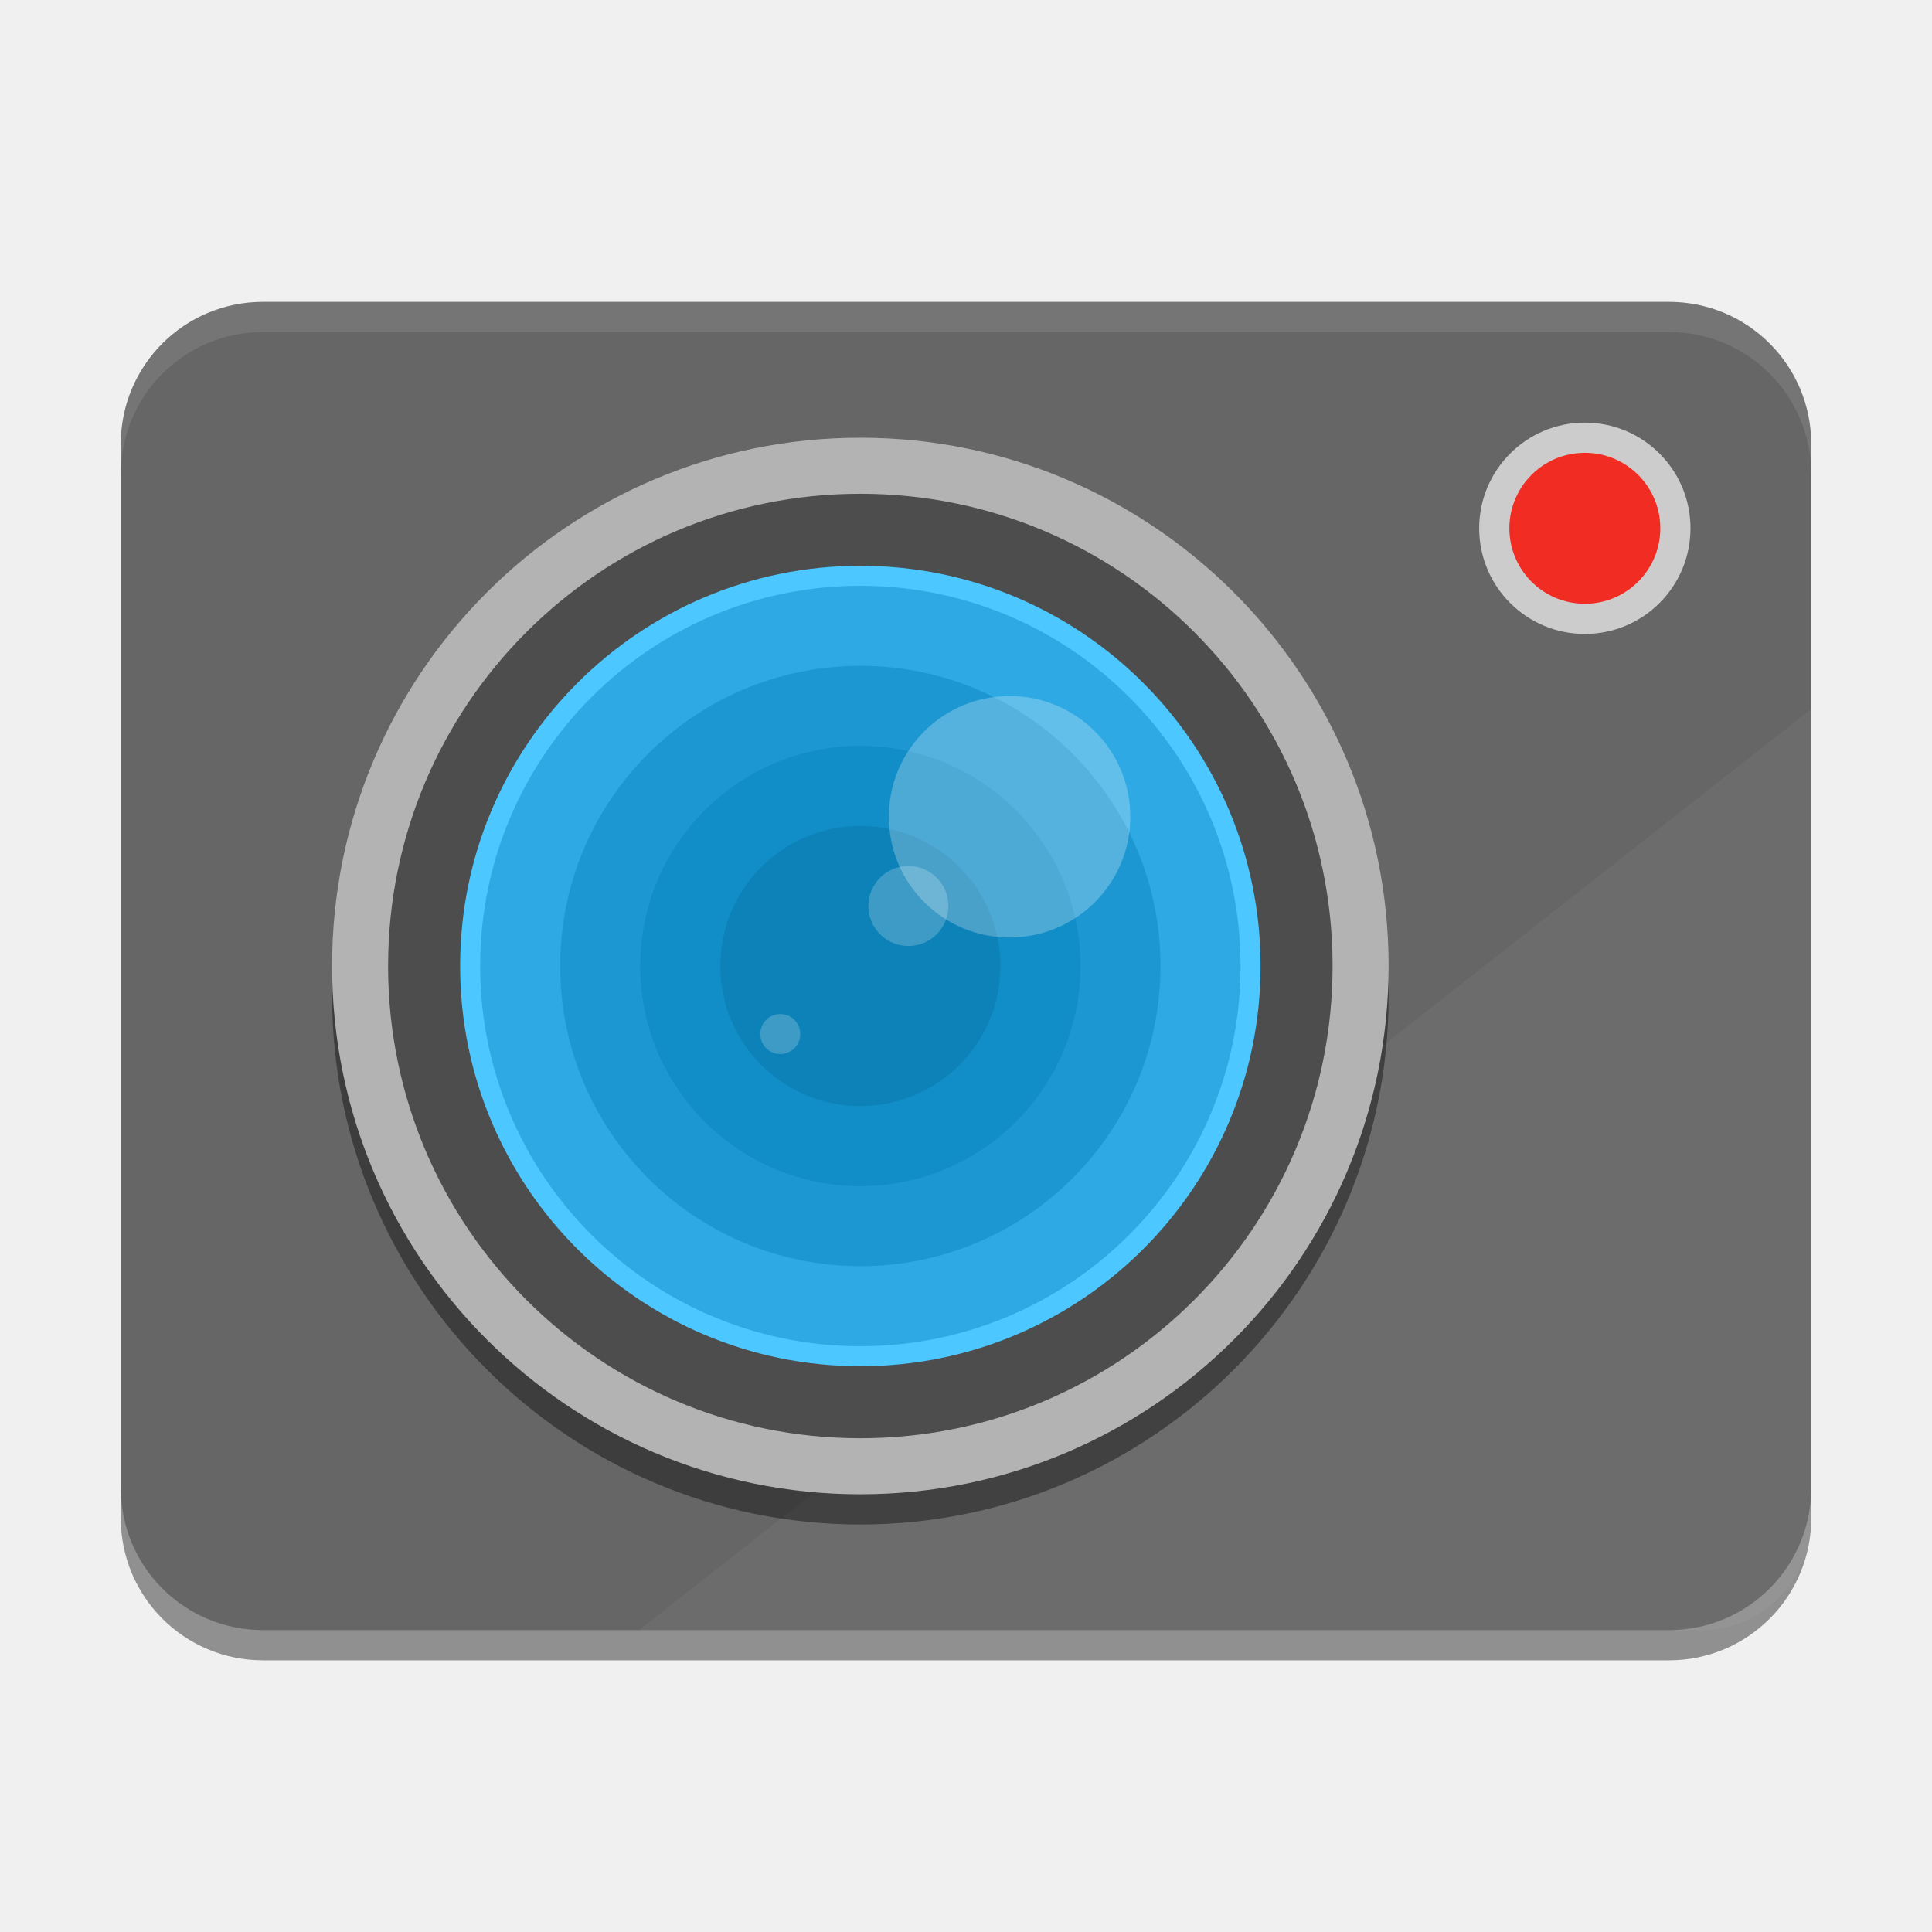
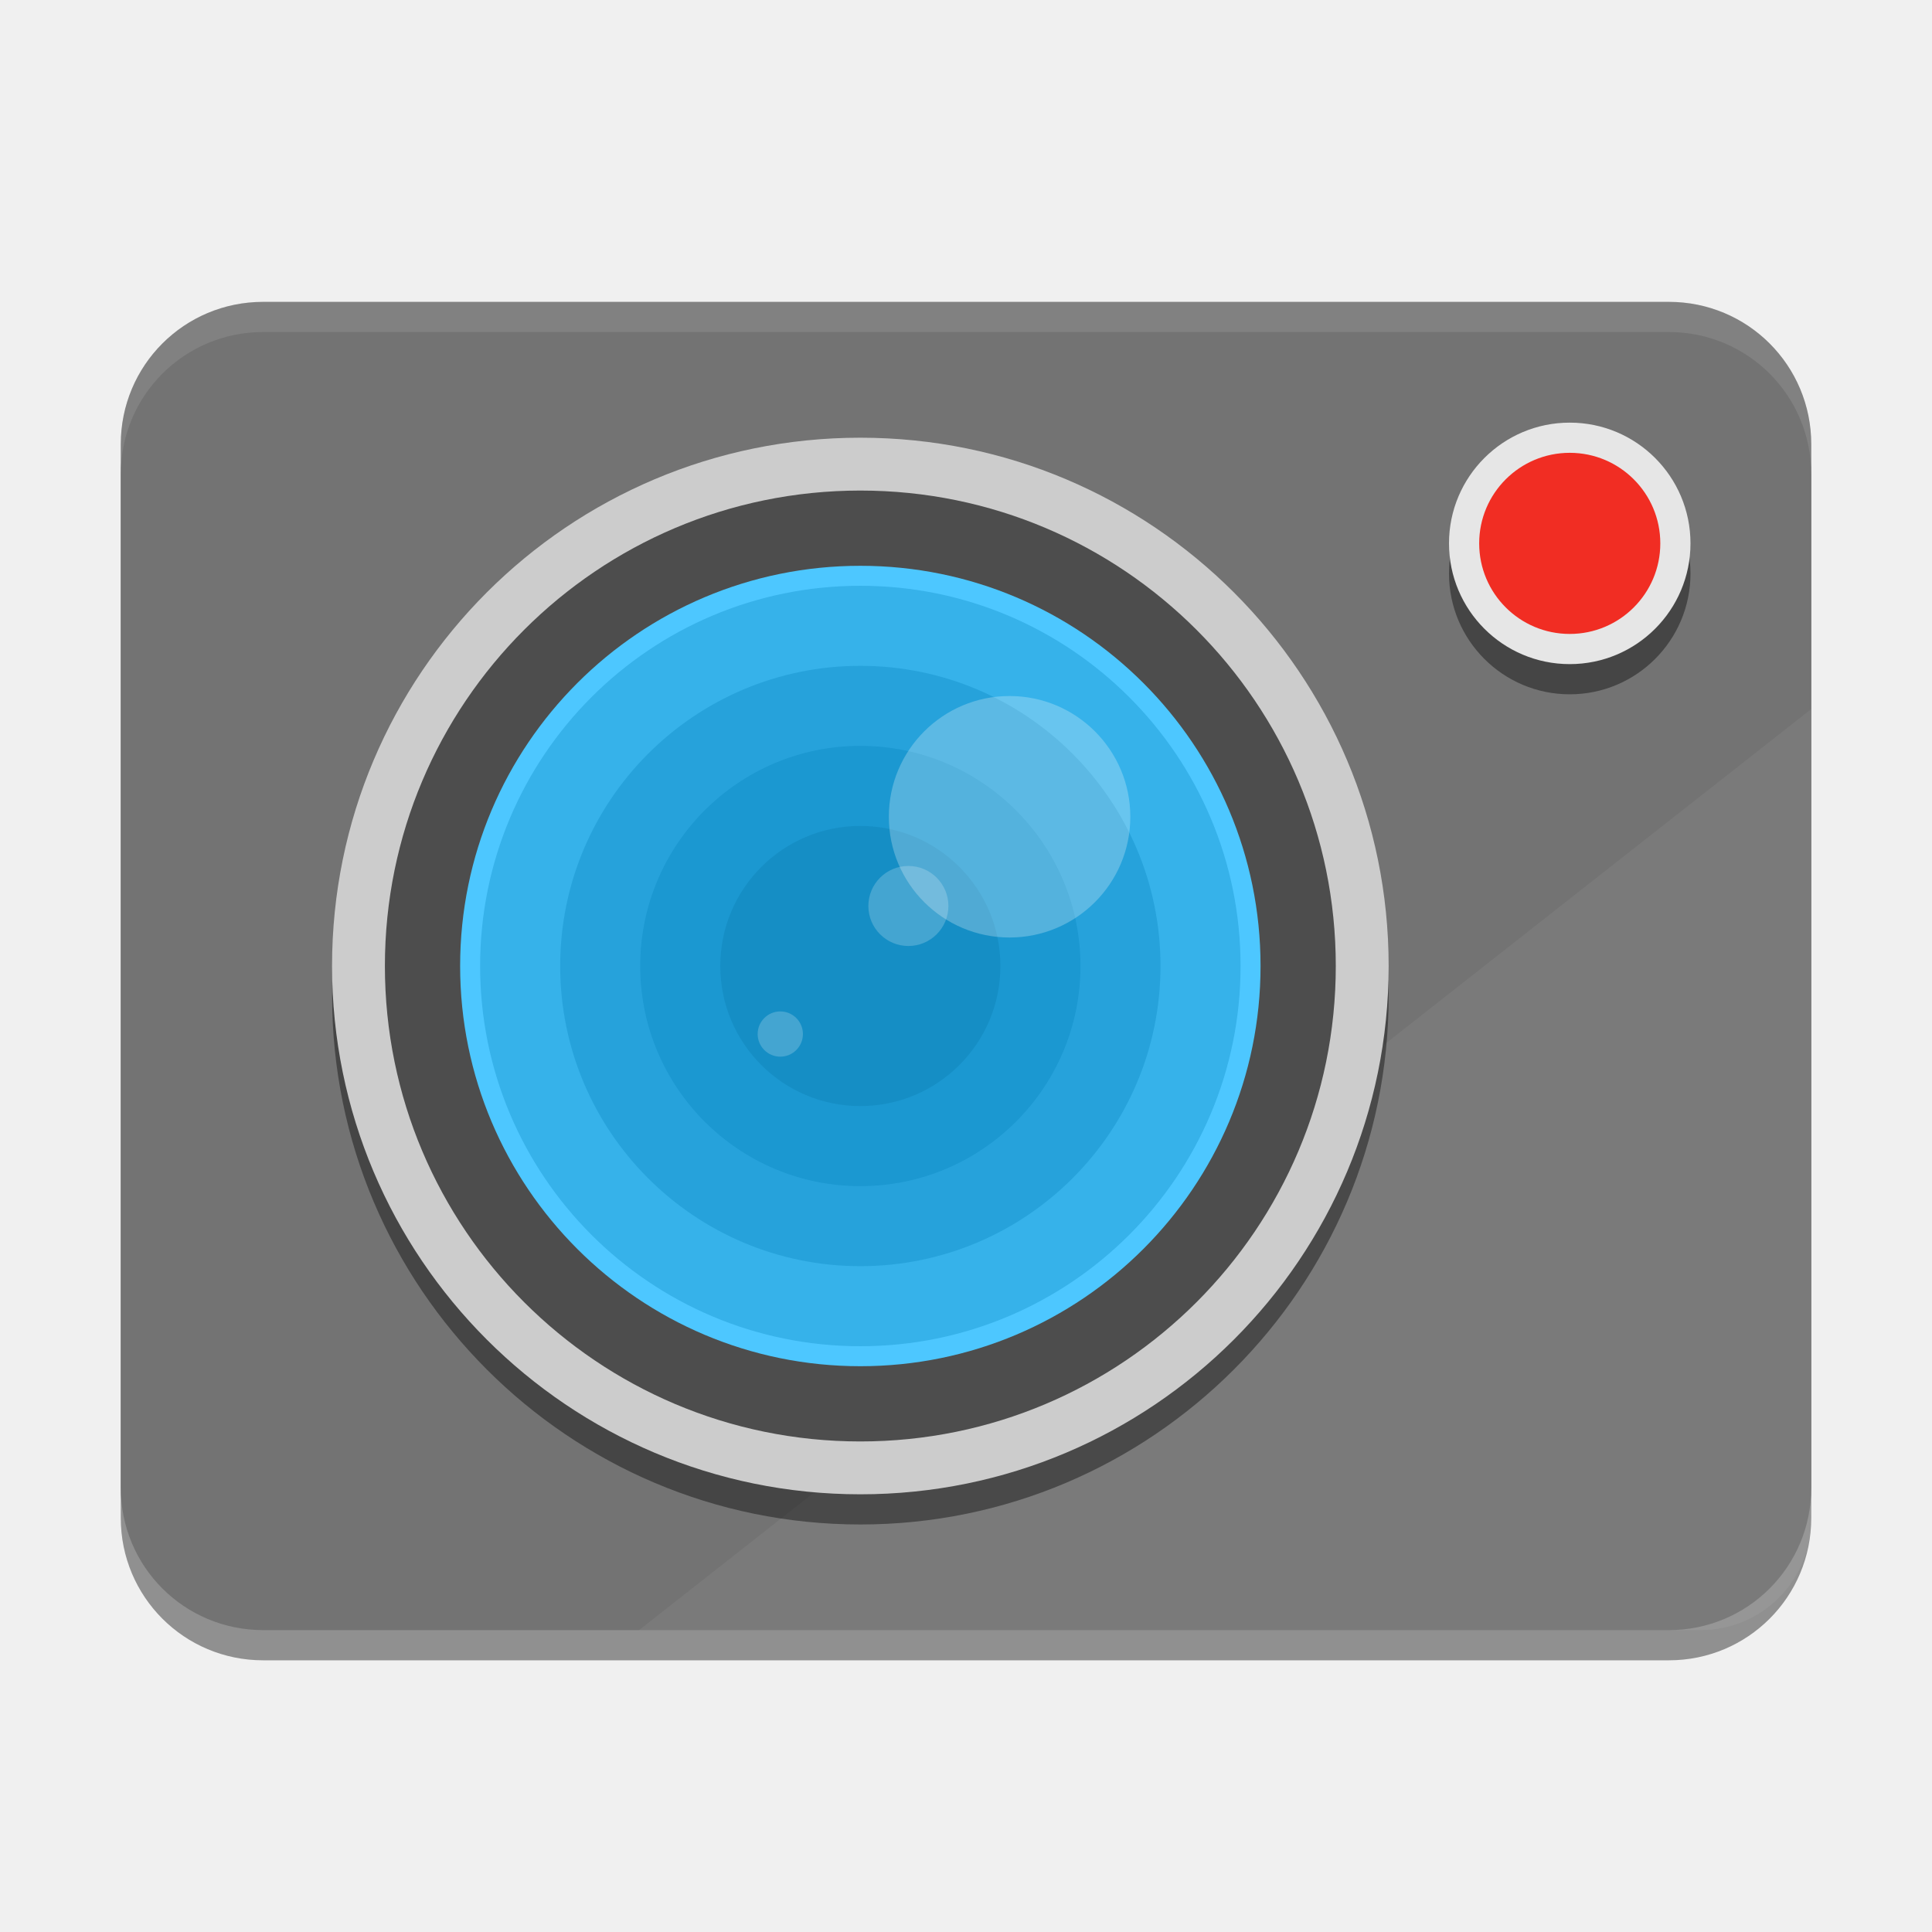
<svg xmlns="http://www.w3.org/2000/svg" id="svg8" version="1.1" viewBox="0 0 67.733 67.733" height="256" width="256">
  <defs id="defs2" />
  <g id="layer1" style="display:inline">
    <g id="layer10" style="display:inline;opacity:0.4">
      <path id="path1156" style="display:inline;fill:#000000;fill-opacity:1;stroke-width:0.025;stroke-miterlimit:4;stroke-dasharray:none;paint-order:stroke fill markers" d="m 9.226,11.642 c -2.766,0 -4.992,2.227 -4.992,4.992 V 28.575 v 12.7 11.941 c 0,2.766 2.227,4.992 4.992,4.992 H 58.508 c 2.766,0 4.992,-2.227 4.992,-4.992 V 41.275 28.575 16.634 c 0,-2.766 -2.227,-4.992 -4.992,-4.992 z" />
    </g>
    <g style="display:inline" id="g1174">
-       <path id="rect1168" style="display:inline;fill:#666666;fill-opacity:1;stroke-width:0.025;stroke-miterlimit:4;stroke-dasharray:none;paint-order:stroke fill markers" d="m 9.226,10.583 c -2.766,0 -4.992,2.227 -4.992,4.992 v 11.941 12.7 11.941 c 0,2.766 2.227,4.992 4.992,4.992 H 58.508 c 2.766,0 4.992,-2.227 4.992,-4.992 v -11.941 -12.7 -11.941 c 0,-2.766 -2.227,-4.992 -4.992,-4.992 z" />
+       <path id="rect1168" style="display:inline;fill:#737373;fill-opacity:1;stroke-width:0.025;stroke-miterlimit:4;stroke-dasharray:none;paint-order:stroke fill markers" d="m 9.226,10.583 c -2.766,0 -4.992,2.227 -4.992,4.992 v 11.941 12.7 11.941 c 0,2.766 2.227,4.992 4.992,4.992 H 58.508 c 2.766,0 4.992,-2.227 4.992,-4.992 v -11.941 -12.7 -11.941 c 0,-2.766 -2.227,-4.992 -4.992,-4.992 z" />
    </g>
    <g id="layer2" style="opacity:0.1">
      <path id="path1159" style="display:inline;fill:#ffffff;fill-opacity:1;stroke-width:0.025;stroke-miterlimit:4;stroke-dasharray:none;paint-order:stroke fill markers" d="m 9.226,10.583 c -2.766,0 -4.992,2.227 -4.992,4.992 v 1.058 c 0,-2.766 2.227,-4.992 4.992,-4.992 H 58.508 c 2.766,0 4.992,2.227 4.992,4.992 v -1.058 c 0,-2.766 -2.227,-4.992 -4.992,-4.992 z" />
-       <path id="path939" style="display:inline;opacity:0.4;fill:#ffffff;fill-opacity:1;stroke:none;stroke-width:0.941;stroke-linecap:round;stroke-linejoin:round;stroke-miterlimit:4;stroke-dasharray:none;paint-order:markers fill stroke" d="m 63.5,24.858 -20.549,16.146 -20.549,16.146 h 37.216 c 2.151,0 3.882,-1.732 3.882,-3.882 v -9.285 -9.876 z" />
+       <path id="path939" style="display:inline;opacity:0.5;fill:#ffffff;fill-opacity:1;stroke:none;stroke-width:0.941;stroke-linecap:round;stroke-linejoin:round;stroke-miterlimit:4;stroke-dasharray:none;paint-order:markers fill stroke" d="m 63.5,24.858 -20.549,16.146 -20.549,16.146 h 37.216 c 2.151,0 3.882,-1.732 3.882,-3.882 v -9.285 -9.876 z" />
    </g>
  </g>
  <g id="g1156" style="display:inline">
-     <path id="path932" style="color:#000000;font-style:normal;font-variant:normal;font-weight:normal;font-stretch:normal;font-size:medium;line-height:normal;font-family:sans-serif;font-variant-ligatures:normal;font-variant-position:normal;font-variant-caps:normal;font-variant-numeric:normal;font-variant-alternates:normal;font-variant-east-asian:normal;font-feature-settings:normal;font-variation-settings:normal;text-indent:0;text-align:start;text-decoration:none;text-decoration-line:none;text-decoration-style:solid;text-decoration-color:#000000;letter-spacing:normal;word-spacing:normal;text-transform:none;writing-mode:lr-tb;direction:ltr;text-orientation:mixed;dominant-baseline:auto;baseline-shift:baseline;text-anchor:start;white-space:normal;shape-padding:0;shape-margin:0;inline-size:0;clip-rule:nonzero;display:inline;overflow:visible;visibility:visible;opacity:0.4;isolation:auto;mix-blend-mode:normal;color-interpolation:sRGB;color-interpolation-filters:linearRGB;solid-color:#000000;solid-opacity:1;vector-effect:none;fill:#000000;fill-opacity:1;fill-rule:nonzero;stroke:none;stroke-width:1.964;stroke-linecap:round;stroke-linejoin:round;stroke-miterlimit:4;stroke-dasharray:none;stroke-dashoffset:0;stroke-opacity:1;paint-order:markers fill stroke;color-rendering:auto;image-rendering:auto;shape-rendering:auto;text-rendering:auto;enable-background:accumulate;stop-color:#000000" d="m 30.162,16.403 c -10.217,0 -18.519,8.305 -18.519,18.522 0,10.217 8.302,18.521 18.519,18.521 10.217,0 18.522,-8.304 18.522,-18.521 0,-10.217 -8.305,-18.522 -18.522,-18.522 z" />
-     <g id="g1">
-       <circle style="display:inline;opacity:1;fill:#cccccc;fill-opacity:1;stroke-width:0.117;stroke-linecap:round;stroke-linejoin:round;paint-order:markers fill stroke" id="circle1" cx="55.562" cy="18.521" r="3.704" />
-       <circle style="opacity:1;fill:#f12d23;fill-opacity:1;stroke-width:0.083;stroke-linecap:round;stroke-linejoin:round;paint-order:markers fill stroke" id="circle841" cx="55.562" cy="18.521" r="2.646" />
+     <g id="layer3" style="display:inline">
+       <path id="path932" style="display:inline;color:#000000;font-style:normal;font-variant:normal;font-weight:normal;font-stretch:normal;font-size:medium;line-height:normal;font-family:sans-serif;font-variant-ligatures:normal;font-variant-position:normal;font-variant-caps:normal;font-variant-numeric:normal;font-variant-alternates:normal;font-variant-east-asian:normal;font-feature-settings:normal;font-variation-settings:normal;text-indent:0;text-align:start;text-decoration:none;text-decoration-line:none;text-decoration-style:solid;text-decoration-color:#000000;letter-spacing:normal;word-spacing:normal;text-transform:none;writing-mode:lr-tb;direction:ltr;text-orientation:mixed;dominant-baseline:auto;baseline-shift:baseline;text-anchor:start;white-space:normal;shape-padding:0;shape-margin:0;inline-size:0;clip-rule:nonzero;overflow:visible;visibility:visible;opacity:0.4;isolation:auto;mix-blend-mode:normal;color-interpolation:sRGB;color-interpolation-filters:linearRGB;solid-color:#000000;solid-opacity:1;vector-effect:none;fill:#000000;fill-opacity:1;fill-rule:nonzero;stroke:none;stroke-width:1.964;stroke-linecap:round;stroke-linejoin:round;stroke-miterlimit:4;stroke-dasharray:none;stroke-dashoffset:0;stroke-opacity:1;paint-order:markers fill stroke;color-rendering:auto;image-rendering:auto;shape-rendering:auto;text-rendering:auto;enable-background:accumulate;stop-color:#000000" d="m 30.162,16.403 c -10.217,0 -18.519,8.305 -18.519,18.522 0,10.217 8.302,18.521 18.519,18.521 10.217,0 18.522,-8.304 18.522,-18.521 0,-10.217 -8.305,-18.522 -18.522,-18.522 z" />
+       <circle style="display:inline;fill:#000000;opacity:0.4;fill-opacity:1;stroke-width:0.117;stroke-linecap:round;stroke-linejoin:round;paint-order:markers fill stroke" id="circle3" cx="55.562" cy="19.05" r="4.233" transform="translate(-0.5291663,1.058333)" />
+     </g>
+     <g id="g1" transform="translate(-0.5291663)">
+       <circle style="display:inline;opacity:1;fill:#e6e6e6;fill-opacity:1;stroke-width:0.117;stroke-linecap:round;stroke-linejoin:round;paint-order:markers fill stroke" id="circle1" cx="55.562" cy="19.05" r="4.233" />
+       <circle style="opacity:1;fill:#f12d23;fill-opacity:1;stroke-width:0.083;stroke-linecap:round;stroke-linejoin:round;paint-order:markers fill stroke" id="circle841" cx="55.562" cy="19.05" r="3.175" />
    </g>
    <g id="g887" transform="matrix(1.060606,0,0,1.060606,-0.7055552,-6.542427)">
      <g id="g874">
-         <circle style="opacity:1;fill:#4d4d4d;stroke:#b3b3b3;stroke-width:1.852;stroke-linecap:round;stroke-linejoin:round;stroke-miterlimit:4;stroke-dasharray:none;paint-order:markers fill stroke" id="path839" cx="29.104" cy="38.1" r="16.536" />
-         <circle style="opacity:1;fill:#4dc7ff;fill-opacity:1;stroke-width:0.416;stroke-linecap:round;stroke-linejoin:round;stroke-miterlimit:4;stroke-dasharray:none;paint-order:markers fill stroke" id="circle843" cx="29.104" cy="38.1" r="13.229" />
-         <circle style="opacity:0.4;fill:#007eb8;fill-opacity:1;stroke-width:0.396;stroke-linecap:round;stroke-linejoin:round;paint-order:markers fill stroke" id="circle845" cx="29.104" cy="38.1" r="12.568" />
-         <circle style="opacity:0.4;fill:#007eb8;fill-opacity:0.996;stroke-width:0.312;stroke-linecap:round;stroke-linejoin:round;paint-order:markers fill stroke" id="circle847" cx="29.104" cy="38.1" r="9.922" />
-         <circle style="opacity:0.4;fill:#007eb8;fill-opacity:1;stroke-width:0.229;stroke-linecap:round;stroke-linejoin:round;paint-order:markers fill stroke" id="circle849" cx="29.104" cy="38.1" r="7.276" />
-         <circle style="opacity:0.5;fill:#0877a9;fill-opacity:1;stroke-width:0.146;stroke-linecap:round;stroke-linejoin:round;paint-order:markers fill stroke" id="circle851" cx="29.104" cy="38.1" r="4.63" />
+         <circle style="display:inline;opacity:1;fill:#cccccc;fill-opacity:1;stroke:none;stroke-width:0.624;stroke-linecap:round;stroke-linejoin:round;paint-order:stroke fill markers" id="path2" cx="29.104" cy="38.1" r="17.463" />
+         <circle style="display:inline;opacity:1;fill:#4d4d4d;fill-opacity:1;stroke:none;stroke-width:1.852;stroke-linecap:round;stroke-linejoin:round;stroke-miterlimit:4;stroke-dasharray:none;paint-order:markers fill stroke" id="circle2" cx="29.104" cy="38.1" r="15.716" />
+         <circle style="display:inline;opacity:1;fill:#4dc7ff;fill-opacity:1;stroke-width:0.416;stroke-linecap:round;stroke-linejoin:round;stroke-miterlimit:4;stroke-dasharray:none;paint-order:markers fill stroke" id="circle843" cx="29.104" cy="38.1" r="13.229" />
+         <circle style="display:inline;opacity:0.3;fill:#007eb8;fill-opacity:1;stroke-width:0.396;stroke-linecap:round;stroke-linejoin:round;paint-order:markers fill stroke" id="circle845" cx="29.104" cy="38.1" r="12.568" />
+         <circle style="display:inline;opacity:0.3;fill:#007eb8;fill-opacity:0.996;stroke-width:0.312;stroke-linecap:round;stroke-linejoin:round;paint-order:markers fill stroke" id="circle847" cx="29.104" cy="38.1" r="9.922" />
+         <circle style="display:inline;opacity:0.3;fill:#007eb8;fill-opacity:1;stroke-width:0.229;stroke-linecap:round;stroke-linejoin:round;paint-order:markers fill stroke" id="circle849" cx="29.104" cy="38.1" r="7.276" />
+         <circle style="display:inline;opacity:0.3;fill:#0877a9;fill-opacity:1;stroke-width:0.146;stroke-linecap:round;stroke-linejoin:round;paint-order:markers fill stroke" id="circle851" cx="29.104" cy="38.1" r="4.63" />
      </g>
      <g id="g866">
        <circle style="opacity:0.25;fill:#ffffff;fill-opacity:1;stroke-width:0.126;stroke-linecap:round;stroke-linejoin:round;paint-order:markers fill stroke" id="circle853" cx="34.037" cy="33.167" r="3.991" />
        <circle style="opacity:0.2;fill:#ffffff;fill-opacity:1;stroke-width:0.042;stroke-linecap:round;stroke-linejoin:round;paint-order:markers fill stroke" id="circle855" cx="30.692" cy="36.116" r="1.323" />
-         <circle style="opacity:0.2;fill:#ffffff;fill-opacity:1;stroke-width:0.021;stroke-linecap:round;stroke-linejoin:round;paint-order:markers fill stroke" id="circle857" cx="26.458" cy="40.349" r="0.661" />
+         <ellipse style="opacity:0.2;fill:#ffffff;fill-opacity:1;stroke-width:0.021;stroke-linecap:round;stroke-linejoin:round;paint-order:markers fill stroke" id="circle857" cx="26.458" cy="40.349" rx="0.748" ry="0.748" />
      </g>
    </g>
  </g>
</svg>
